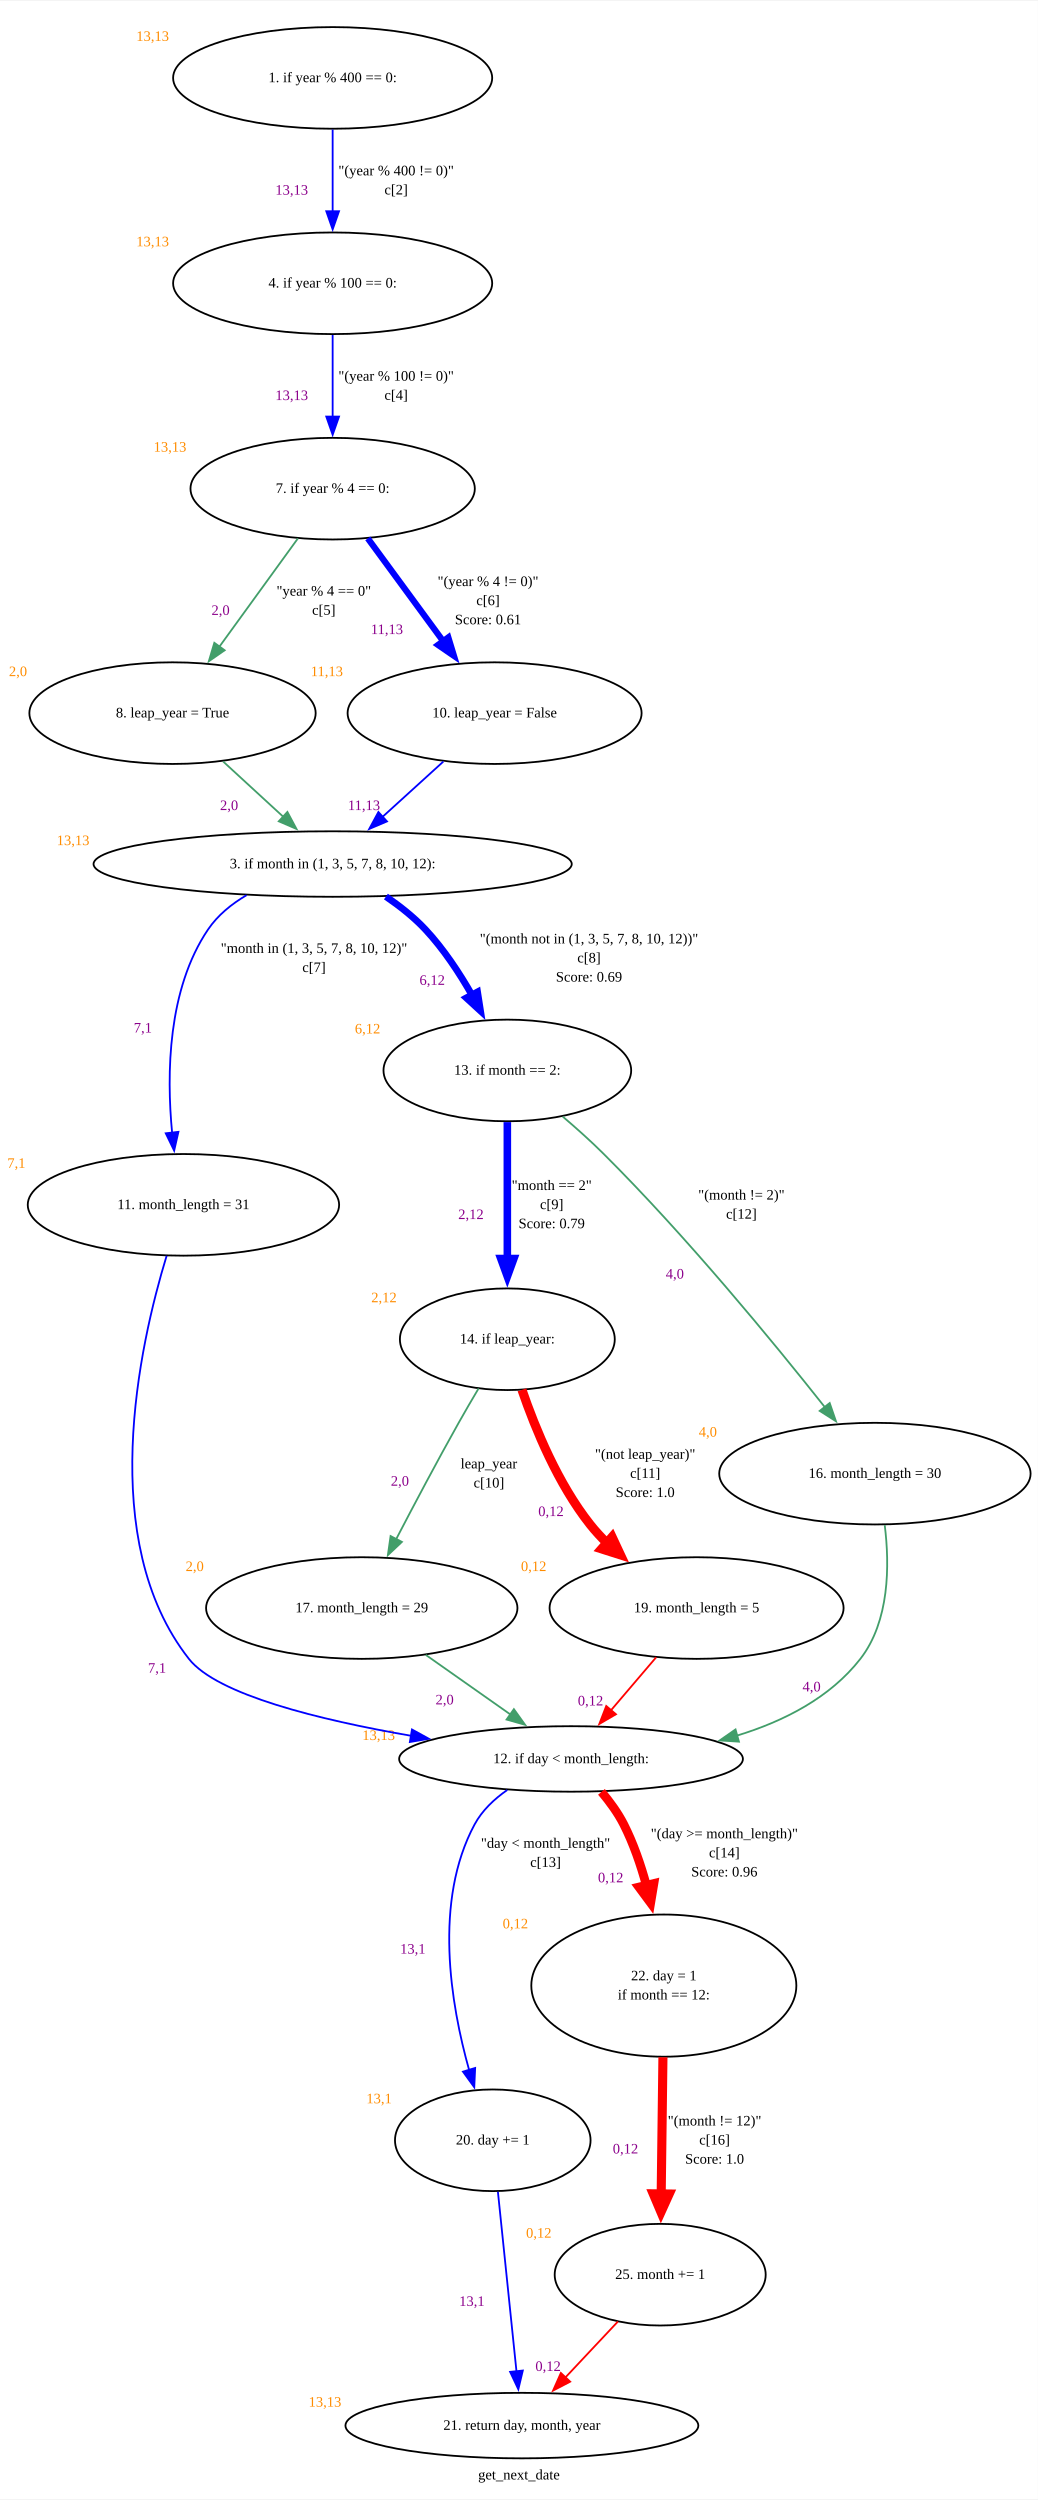
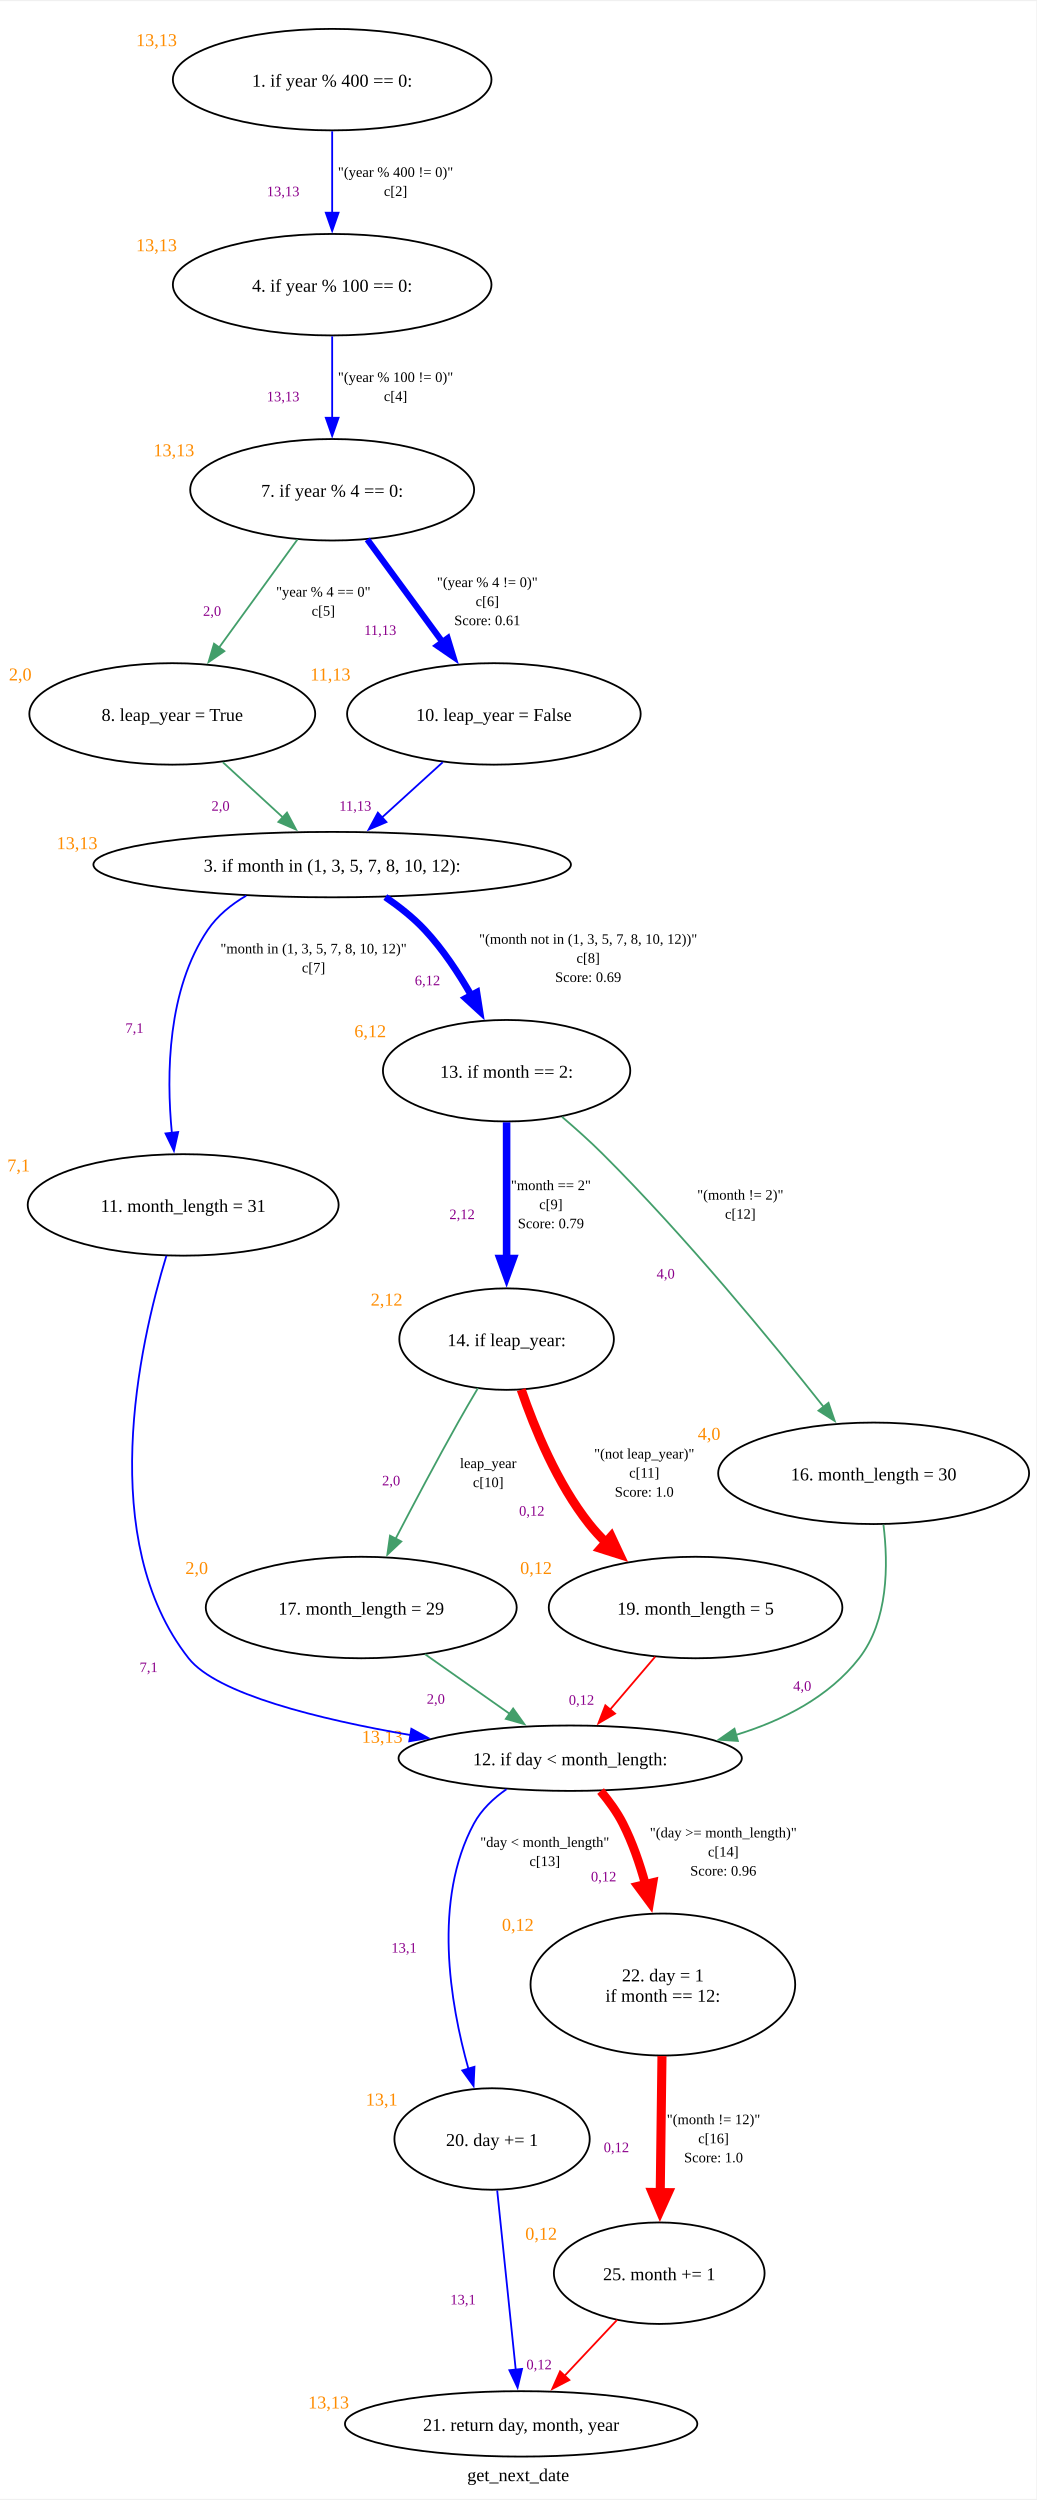
- <svg xmlns="http://www.w3.org/2000/svg" width="570pt" height="1373pt" viewBox="0.00 0.00 570.37 1373.11">
-   <g id="graph0" class="graph" transform="scale(1 1) rotate(0) translate(4 1369.11)">
-     <polygon fill="white" stroke="none" points="-4,4 -4,-1369.11 566.37,-1369.11 566.37,4 -4,4" />
-     <text text-anchor="middle" x="281.19" y="-6.9" font-family="Times New Roman,serif" font-size="8.00">get_next_date</text>
+ <svg xmlns="http://www.w3.org/2000/svg" width="570pt" height="1375pt" viewBox="0.00 0.00 570.37 1374.61">
+   <g id="graph0" class="graph" transform="scale(1 1) rotate(0) translate(4 1370.61)">
+     <polygon fill="white" stroke="none" points="-4,4 -4,-1370.61 566.37,-1370.61 566.37,4 -4,4" />
+     <text text-anchor="middle" x="281.19" y="-5.75" font-family="Times New Roman,serif" font-size="10.00">get_next_date</text>
    <g id="node1" class="node">
-       <ellipse fill="none" stroke="black" cx="178.81" cy="-1326.68" rx="87.68" ry="27.93" />
-       <text text-anchor="middle" x="178.81" y="-1324.33" font-family="Times New Roman,serif" font-size="8.00">1. if year % 400 == 0:</text>
-       <text text-anchor="start" x="70.88" y="-1347.01" font-family="Times New Roman,serif" font-size="8.00" fill="darkorange">13,13</text>
+       <ellipse fill="none" stroke="black" cx="178.81" cy="-1327.43" rx="87.68" ry="27.93" />
+       <text text-anchor="middle" x="178.81" y="-1323.55" font-family="Times New Roman,serif" font-size="10.00">1. if year % 400 == 0:</text>
+       <text text-anchor="start" x="70.88" y="-1345.86" font-family="Times New Roman,serif" font-size="10.00" fill="darkorange">13,13</text>
    </g>
    <g id="node2" class="node">
-       <ellipse fill="none" stroke="black" cx="178.81" cy="-1213.82" rx="87.68" ry="27.93" />
-       <text text-anchor="middle" x="178.81" y="-1211.47" font-family="Times New Roman,serif" font-size="8.00">4. if year % 100 == 0:</text>
-       <text text-anchor="start" x="70.88" y="-1234.15" font-family="Times New Roman,serif" font-size="8.00" fill="darkorange">13,13</text>
+       <ellipse fill="none" stroke="black" cx="178.81" cy="-1214.57" rx="87.68" ry="27.93" />
+       <text text-anchor="middle" x="178.81" y="-1210.69" font-family="Times New Roman,serif" font-size="10.00">4. if year % 100 == 0:</text>
+       <text text-anchor="start" x="70.88" y="-1233" font-family="Times New Roman,serif" font-size="10.00" fill="darkorange">13,13</text>
    </g>
    <g id="edge1" class="edge">
-       <path fill="none" stroke="blue" d="M178.81,-1298.27C178.81,-1284.71 178.81,-1268.12 178.81,-1253.31" />
-       <polygon fill="blue" stroke="blue" points="182.31,-1253.42 178.81,-1243.42 175.31,-1253.42 182.31,-1253.42" />
-       <text text-anchor="middle" x="213.69" y="-1273.15" font-family="Times New Roman,serif" font-size="8.00">"(year % 400 != 0)"</text>
-       <text text-anchor="middle" x="213.69" y="-1262.65" font-family="Times New Roman,serif" font-size="8.00">c[2]</text>
-       <text text-anchor="start" x="147.31" y="-1262.51" font-family="Times New Roman,serif" font-size="8.00" fill="darkmagenta">  13,13   </text>
+       <path fill="none" stroke="blue" d="M178.81,-1299.02C178.81,-1285.46 178.81,-1268.87 178.81,-1254.06" />
+       <polygon fill="blue" stroke="blue" points="182.31,-1254.17 178.81,-1244.17 175.31,-1254.17 182.31,-1254.17" />
+       <text text-anchor="middle" x="213.69" y="-1273.9" font-family="Times New Roman,serif" font-size="8.00">"(year % 400 != 0)"</text>
+       <text text-anchor="middle" x="213.69" y="-1263.4" font-family="Times New Roman,serif" font-size="8.00">c[2]</text>
+       <text text-anchor="start" x="142.81" y="-1263.26" font-family="Times New Roman,serif" font-size="8.00" fill="darkmagenta">     13,13  </text>
    </g>
    <g id="node15" class="node">
-       <ellipse fill="none" stroke="black" cx="178.81" cy="-1100.95" rx="78.13" ry="27.93" />
-       <text text-anchor="middle" x="178.81" y="-1098.6" font-family="Times New Roman,serif" font-size="8.00">7. if year % 4 == 0:</text>
-       <text text-anchor="start" x="80.43" y="-1121.29" font-family="Times New Roman,serif" font-size="8.00" fill="darkorange">13,13</text>
+       <ellipse fill="none" stroke="black" cx="178.81" cy="-1101.7" rx="78.13" ry="27.93" />
+       <text text-anchor="middle" x="178.81" y="-1097.83" font-family="Times New Roman,serif" font-size="10.00">7. if year % 4 == 0:</text>
+       <text text-anchor="start" x="80.43" y="-1120.14" font-family="Times New Roman,serif" font-size="10.00" fill="darkorange">13,13</text>
    </g>
    <g id="edge17" class="edge">
-       <path fill="none" stroke="blue" d="M178.81,-1185.41C178.81,-1171.85 178.81,-1155.26 178.81,-1140.45" />
-       <polygon fill="blue" stroke="blue" points="182.31,-1140.56 178.81,-1130.56 175.31,-1140.56 182.31,-1140.56" />
-       <text text-anchor="middle" x="213.69" y="-1160.29" font-family="Times New Roman,serif" font-size="8.00">"(year % 100 != 0)"</text>
-       <text text-anchor="middle" x="213.69" y="-1149.79" font-family="Times New Roman,serif" font-size="8.00">c[4]</text>
-       <text text-anchor="start" x="147.31" y="-1149.64" font-family="Times New Roman,serif" font-size="8.00" fill="darkmagenta">  13,13   </text>
+       <path fill="none" stroke="blue" d="M178.81,-1186.16C178.81,-1172.6 178.81,-1156.01 178.81,-1141.2" />
+       <polygon fill="blue" stroke="blue" points="182.31,-1141.31 178.81,-1131.31 175.31,-1141.31 182.31,-1141.31" />
+       <text text-anchor="middle" x="213.69" y="-1161.04" font-family="Times New Roman,serif" font-size="8.00">"(year % 100 != 0)"</text>
+       <text text-anchor="middle" x="213.69" y="-1150.54" font-family="Times New Roman,serif" font-size="8.00">c[4]</text>
+       <text text-anchor="start" x="142.81" y="-1150.39" font-family="Times New Roman,serif" font-size="8.00" fill="darkmagenta">     13,13  </text>
    </g>
    <g id="node3" class="node">
-       <ellipse fill="none" stroke="black" cx="178.81" cy="-894.66" rx="131.4" ry="18" />
-       <text text-anchor="middle" x="178.81" y="-892.31" font-family="Times New Roman,serif" font-size="8.00">3. if month in (1, 3, 5, 7, 8, 10, 12):</text>
-       <text text-anchor="start" x="27.16" y="-905.06" font-family="Times New Roman,serif" font-size="8.00" fill="darkorange">13,13</text>
+       <ellipse fill="none" stroke="black" cx="178.81" cy="-895.41" rx="131.4" ry="18" />
+       <text text-anchor="middle" x="178.81" y="-891.54" font-family="Times New Roman,serif" font-size="10.00">3. if month in (1, 3, 5, 7, 8, 10, 12):</text>
+       <text text-anchor="start" x="27.16" y="-903.91" font-family="Times New Roman,serif" font-size="10.00" fill="darkorange">13,13</text>
    </g>
    <g id="node4" class="node">
-       <ellipse fill="none" stroke="black" cx="96.81" cy="-707.37" rx="85.56" ry="27.93" />
-       <text text-anchor="middle" x="96.81" y="-705.02" font-family="Times New Roman,serif" font-size="8.00">11. month_length = 31</text>
-       <text text-anchor="start" x="0" y="-727.7" font-family="Times New Roman,serif" font-size="8.00" fill="darkorange">7,1</text>
+       <ellipse fill="none" stroke="black" cx="96.81" cy="-708.12" rx="85.56" ry="27.93" />
+       <text text-anchor="middle" x="96.81" y="-704.25" font-family="Times New Roman,serif" font-size="10.00">11. month_length = 31</text>
+       <text text-anchor="start" x="0" y="-726.55" font-family="Times New Roman,serif" font-size="10.00" fill="darkorange">7,1</text>
    </g>
    <g id="edge2" class="edge">
-       <path fill="none" stroke="blue" d="M131.51,-877.56C123.25,-872.71 115.62,-866.52 110.31,-858.66 88.18,-825.89 87.45,-779.51 90.59,-746.96" />
-       <polygon fill="blue" stroke="blue" points="94.05,-747.49 91.71,-737.15 87.09,-746.69 94.05,-747.49" />
-       <text text-anchor="middle" x="168.56" y="-845.81" font-family="Times New Roman,serif" font-size="8.00">"month in (1, 3, 5, 7, 8, 10, 12)"</text>
-       <text text-anchor="middle" x="168.56" y="-835.31" font-family="Times New Roman,serif" font-size="8.00">c[7]</text>
-       <text text-anchor="start" x="69.51" y="-802.07" font-family="Times New Roman,serif" font-size="8.00" fill="darkmagenta">  7,1   </text>
+       <path fill="none" stroke="blue" d="M131.51,-878.31C123.25,-873.46 115.62,-867.27 110.31,-859.41 88.18,-826.64 87.45,-780.26 90.59,-747.71" />
+       <polygon fill="blue" stroke="blue" points="94.05,-748.24 91.71,-737.9 87.09,-747.44 94.05,-748.24" />
+       <text text-anchor="middle" x="168.56" y="-846.56" font-family="Times New Roman,serif" font-size="8.00">"month in (1, 3, 5, 7, 8, 10, 12)"</text>
+       <text text-anchor="middle" x="168.56" y="-836.06" font-family="Times New Roman,serif" font-size="8.00">c[7]</text>
+       <text text-anchor="start" x="65.01" y="-802.82" font-family="Times New Roman,serif" font-size="8.00" fill="darkmagenta">     7,1  </text>
    </g>
    <g id="node5" class="node">
-       <ellipse fill="none" stroke="black" cx="274.81" cy="-781.23" rx="68.06" ry="27.93" />
-       <text text-anchor="middle" x="274.81" y="-778.88" font-family="Times New Roman,serif" font-size="8.00">13. if month == 2:</text>
-       <text text-anchor="start" x="191" y="-801.56" font-family="Times New Roman,serif" font-size="8.00" fill="darkorange">6,12</text>
+       <ellipse fill="none" stroke="black" cx="274.81" cy="-781.98" rx="68.06" ry="27.93" />
+       <text text-anchor="middle" x="274.81" y="-778.11" font-family="Times New Roman,serif" font-size="10.00">13. if month == 2:</text>
+       <text text-anchor="start" x="191" y="-800.41" font-family="Times New Roman,serif" font-size="10.00" fill="darkorange">6,12</text>
    </g>
    <g id="edge3" class="edge">
-       <path fill="none" stroke="blue" stroke-width="3.76" d="M208.08,-876.79C215.69,-871.58 223.51,-865.42 229.81,-858.66 239.73,-848.03 248.46,-834.84 255.52,-822.42" />
-       <polygon fill="blue" stroke="blue" stroke-width="3.76" points="258.43,-824.4 260.07,-813.93 252.26,-821.09 258.43,-824.4" />
-       <text text-anchor="middle" x="319.69" y="-851.06" font-family="Times New Roman,serif" font-size="8.00">"(month not in (1, 3, 5, 7, 8, 10, 12))"</text>
-       <text text-anchor="middle" x="319.69" y="-840.56" font-family="Times New Roman,serif" font-size="8.00">c[8]</text>
-       <text text-anchor="middle" x="319.69" y="-830.06" font-family="Times New Roman,serif" font-size="8.00">Score: 0.69</text>
-       <text text-anchor="start" x="226.52" y="-828.26" font-family="Times New Roman,serif" font-size="8.00" fill="darkmagenta">  6,12   </text>
+       <path fill="none" stroke="blue" stroke-width="3.76" d="M208.08,-877.54C215.69,-872.33 223.51,-866.17 229.81,-859.41 239.73,-848.78 248.46,-835.59 255.52,-823.17" />
+       <polygon fill="blue" stroke="blue" stroke-width="3.76" points="258.43,-825.15 260.07,-814.68 252.26,-821.84 258.43,-825.15" />
+       <text text-anchor="middle" x="319.69" y="-851.81" font-family="Times New Roman,serif" font-size="8.00">"(month not in (1, 3, 5, 7, 8, 10, 12))"</text>
+       <text text-anchor="middle" x="319.69" y="-841.31" font-family="Times New Roman,serif" font-size="8.00">c[8]</text>
+       <text text-anchor="middle" x="319.69" y="-830.81" font-family="Times New Roman,serif" font-size="8.00">  Score: 0.69</text>
+       <text text-anchor="start" x="224.27" y="-829.01" font-family="Times New Roman,serif" font-size="8.00" fill="darkmagenta">     6,12  </text>
    </g>
    <g id="node6" class="node">
-       <ellipse fill="none" stroke="black" cx="309.81" cy="-402.86" rx="94.47" ry="18" />
-       <text text-anchor="middle" x="309.81" y="-400.51" font-family="Times New Roman,serif" font-size="8.00">12. if day &lt; month_length:</text>
-       <text text-anchor="start" x="195.09" y="-413.26" font-family="Times New Roman,serif" font-size="8.00" fill="darkorange">13,13</text>
+       <ellipse fill="none" stroke="black" cx="309.81" cy="-403.61" rx="94.47" ry="18" />
+       <text text-anchor="middle" x="309.81" y="-399.73" font-family="Times New Roman,serif" font-size="10.00">12. if day &lt; month_length:</text>
+       <text text-anchor="start" x="195.09" y="-412.11" font-family="Times New Roman,serif" font-size="10.00" fill="darkorange">13,13</text>
    </g>
    <g id="edge4" class="edge">
-       <path fill="none" stroke="blue" d="M87.57,-679.37C72.42,-629.67 48.79,-522.85 99.81,-457.86 115.29,-438.14 171.5,-424.32 221.87,-415.6" />
-       <polygon fill="blue" stroke="blue" points="222.4,-419.06 231.68,-413.96 221.24,-412.16 222.4,-419.06" />
-       <text text-anchor="start" x="77.31" y="-450.25" font-family="Times New Roman,serif" font-size="8.00" fill="darkmagenta">  7,1   </text>
+       <path fill="none" stroke="blue" d="M87.57,-680.12C72.42,-630.42 48.79,-523.6 99.81,-458.61 115.29,-438.89 171.5,-425.07 221.87,-416.35" />
+       <polygon fill="blue" stroke="blue" points="222.4,-419.81 231.68,-414.71 221.24,-412.91 222.4,-419.81" />
+       <text text-anchor="start" x="72.81" y="-451" font-family="Times New Roman,serif" font-size="8.00" fill="darkmagenta">     7,1  </text>
    </g>
    <g id="node11" class="node">
-       <ellipse fill="none" stroke="black" cx="274.81" cy="-633.51" rx="59.04" ry="27.93" />
-       <text text-anchor="middle" x="274.81" y="-631.16" font-family="Times New Roman,serif" font-size="8.00">14. if leap_year:</text>
-       <text text-anchor="start" x="200.02" y="-653.84" font-family="Times New Roman,serif" font-size="8.00" fill="darkorange">2,12</text>
+       <ellipse fill="none" stroke="black" cx="274.81" cy="-634.26" rx="59.04" ry="27.93" />
+       <text text-anchor="middle" x="274.81" y="-630.38" font-family="Times New Roman,serif" font-size="10.00">14. if leap_year:</text>
+       <text text-anchor="start" x="200.02" y="-652.69" font-family="Times New Roman,serif" font-size="10.00" fill="darkorange">2,12</text>
    </g>
    <g id="edge10" class="edge">
-       <path fill="none" stroke="blue" stroke-width="4.16" d="M274.81,-752.82C274.81,-731.65 274.81,-701.97 274.81,-677.62" />
-       <polygon fill="blue" stroke="blue" stroke-width="4.16" points="278.45,-677.88 274.81,-667.88 271.17,-677.88 278.45,-677.88" />
-       <text text-anchor="middle" x="299.19" y="-715.52" font-family="Times New Roman,serif" font-size="8.00">"month == 2"</text>
-       <text text-anchor="middle" x="299.19" y="-705.02" font-family="Times New Roman,serif" font-size="8.00">c[9]</text>
-       <text text-anchor="middle" x="299.19" y="-694.52" font-family="Times New Roman,serif" font-size="8.00">Score: 0.79</text>
-       <text text-anchor="start" x="247.81" y="-699.55" font-family="Times New Roman,serif" font-size="8.00" fill="darkmagenta">  2,12   </text>
+       <path fill="none" stroke="blue" stroke-width="4.16" d="M274.81,-753.57C274.81,-732.4 274.81,-702.72 274.81,-678.37" />
+       <polygon fill="blue" stroke="blue" stroke-width="4.16" points="278.45,-678.63 274.81,-668.63 271.17,-678.63 278.45,-678.63" />
+       <text text-anchor="middle" x="299.19" y="-716.27" font-family="Times New Roman,serif" font-size="8.00">"month == 2"</text>
+       <text text-anchor="middle" x="299.19" y="-705.77" font-family="Times New Roman,serif" font-size="8.00">c[9]</text>
+       <text text-anchor="middle" x="299.19" y="-695.27" font-family="Times New Roman,serif" font-size="8.00">  Score: 0.79</text>
+       <text text-anchor="start" x="243.31" y="-700.3" font-family="Times New Roman,serif" font-size="8.00" fill="darkmagenta">     2,12  </text>
    </g>
    <g id="node12" class="node">
-       <ellipse fill="none" stroke="black" cx="476.81" cy="-559.65" rx="85.56" ry="27.93" />
-       <text text-anchor="middle" x="476.81" y="-557.3" font-family="Times New Roman,serif" font-size="8.00">16. month_length = 30</text>
-       <text text-anchor="start" x="380" y="-579.98" font-family="Times New Roman,serif" font-size="8.00" fill="darkorange">4,0</text>
+       <ellipse fill="none" stroke="black" cx="476.81" cy="-560.4" rx="85.56" ry="27.93" />
+       <text text-anchor="middle" x="476.81" y="-556.52" font-family="Times New Roman,serif" font-size="10.00">16. month_length = 30</text>
+       <text text-anchor="start" x="380" y="-578.83" font-family="Times New Roman,serif" font-size="10.00" fill="darkorange">4,0</text>
    </g>
    <g id="edge11" class="edge">
-       <path fill="none" stroke="#429e6a" d="M305.27,-755.86C312.85,-749.4 320.81,-742.29 327.81,-735.3 373.35,-689.91 420.67,-632.36 449.43,-596.01" />
-       <polygon fill="#429e6a" stroke="#429e6a" points="451.96,-598.46 455.4,-588.44 446.46,-594.13 451.96,-598.46" />
-       <text text-anchor="middle" x="403.44" y="-710.27" font-family="Times New Roman,serif" font-size="8.00">"(month != 2)"</text>
-       <text text-anchor="middle" x="403.44" y="-699.77" font-family="Times New Roman,serif" font-size="8.00">c[12]</text>
-       <text text-anchor="start" x="361.86" y="-666.85" font-family="Times New Roman,serif" font-size="8.00" fill="darkmagenta">  4,0   </text>
+       <path fill="none" stroke="#429e6a" d="M305.27,-756.61C312.85,-750.15 320.81,-743.04 327.81,-736.05 373.35,-690.66 420.67,-633.11 449.43,-596.76" />
+       <polygon fill="#429e6a" stroke="#429e6a" points="451.96,-599.21 455.4,-589.19 446.46,-594.88 451.96,-599.21" />
+       <text text-anchor="middle" x="403.44" y="-711.02" font-family="Times New Roman,serif" font-size="8.00">"(month != 2)"</text>
+       <text text-anchor="middle" x="403.44" y="-700.52" font-family="Times New Roman,serif" font-size="8.00">c[12]</text>
+       <text text-anchor="start" x="357.36" y="-667.6" font-family="Times New Roman,serif" font-size="8.00" fill="darkmagenta">     4,0  </text>
    </g>
    <g id="node7" class="node">
-       <ellipse fill="none" stroke="black" cx="266.81" cy="-193.29" rx="53.74" ry="27.93" />
-       <text text-anchor="middle" x="266.81" y="-190.94" font-family="Times New Roman,serif" font-size="8.00">20. day += 1</text>
-       <text text-anchor="start" x="197.32" y="-213.62" font-family="Times New Roman,serif" font-size="8.00" fill="darkorange">13,1</text>
+       <ellipse fill="none" stroke="black" cx="266.81" cy="-194.04" rx="53.74" ry="27.93" />
+       <text text-anchor="middle" x="266.81" y="-190.17" font-family="Times New Roman,serif" font-size="10.00">20. day += 1</text>
+       <text text-anchor="start" x="197.32" y="-212.47" font-family="Times New Roman,serif" font-size="10.00" fill="darkorange">13,1</text>
    </g>
    <g id="edge5" class="edge">
-       <path fill="none" stroke="blue" d="M274.76,-385.8C267.57,-380.8 260.94,-374.53 256.81,-366.86 234.2,-324.82 243.54,-268.41 253.86,-231.71" />
-       <polygon fill="blue" stroke="blue" points="257.12,-233.03 256.63,-222.44 250.42,-231.02 257.12,-233.03" />
-       <text text-anchor="middle" x="295.81" y="-354.01" font-family="Times New Roman,serif" font-size="8.00">"day &lt; month_length"</text>
-       <text text-anchor="middle" x="295.81" y="-343.51" font-family="Times New Roman,serif" font-size="8.00">c[13]</text>
-       <text text-anchor="start" x="215.87" y="-295.87" font-family="Times New Roman,serif" font-size="8.00" fill="darkmagenta">  13,1   </text>
+       <path fill="none" stroke="blue" d="M274.76,-386.55C267.57,-381.55 260.94,-375.28 256.81,-367.61 234.2,-325.57 243.54,-269.16 253.86,-232.46" />
+       <polygon fill="blue" stroke="blue" points="257.12,-233.78 256.63,-223.19 250.42,-231.77 257.12,-233.78" />
+       <text text-anchor="middle" x="295.81" y="-354.76" font-family="Times New Roman,serif" font-size="8.00">"day &lt; month_length"</text>
+       <text text-anchor="middle" x="295.81" y="-344.26" font-family="Times New Roman,serif" font-size="8.00">c[13]</text>
+       <text text-anchor="start" x="211.37" y="-296.62" font-family="Times New Roman,serif" font-size="8.00" fill="darkmagenta">     13,1  </text>
    </g>
    <g id="node8" class="node">
-       <ellipse fill="none" stroke="black" cx="360.81" cy="-278.29" rx="72.83" ry="39.07" />
-       <text text-anchor="middle" x="360.81" y="-281.19" font-family="Times New Roman,serif" font-size="8.00">22. day = 1</text>
-       <text text-anchor="middle" x="360.81" y="-270.69" font-family="Times New Roman,serif" font-size="8.00">if month == 12:</text>
-       <text text-anchor="start" x="272.23" y="-309.76" font-family="Times New Roman,serif" font-size="8.00" fill="darkorange">0,12</text>
+       <ellipse fill="none" stroke="black" cx="360.81" cy="-279.04" rx="72.83" ry="39.07" />
+       <text text-anchor="middle" x="360.81" y="-280.79" font-family="Times New Roman,serif" font-size="10.00">22. day = 1</text>
+       <text text-anchor="middle" x="360.81" y="-269.54" font-family="Times New Roman,serif" font-size="10.00">if month == 12:</text>
+       <text text-anchor="start" x="272.23" y="-308.61" font-family="Times New Roman,serif" font-size="10.00" fill="darkorange">0,12</text>
    </g>
    <g id="edge6" class="edge">
-       <path fill="none" stroke="red" stroke-width="4.84" d="M326.53,-384.78C331.06,-379.4 335.6,-373.19 338.81,-366.86 344.06,-356.5 348.11,-344.8 351.22,-333.41" />
-       <polygon fill="red" stroke="red" stroke-width="4.84" points="355.34,-334.42 353.56,-323.71 347.1,-332.44 355.34,-334.42" />
-       <text text-anchor="middle" x="394.06" y="-359.26" font-family="Times New Roman,serif" font-size="8.00">"(day &gt;= month_length)"</text>
-       <text text-anchor="middle" x="394.06" y="-348.76" font-family="Times New Roman,serif" font-size="8.00">c[14]</text>
-       <text text-anchor="middle" x="394.06" y="-338.26" font-family="Times New Roman,serif" font-size="8.00">Score: 0.96</text>
-       <text text-anchor="start" x="324.59" y="-335.06" font-family="Times New Roman,serif" font-size="8.00" fill="darkmagenta">  0,12   </text>
+       <path fill="none" stroke="red" stroke-width="4.84" d="M326.53,-385.53C331.06,-380.15 335.6,-373.94 338.81,-367.61 344.06,-357.25 348.11,-345.55 351.22,-334.16" />
+       <polygon fill="red" stroke="red" stroke-width="4.84" points="355.34,-335.17 353.56,-324.46 347.1,-333.19 355.34,-335.17" />
+       <text text-anchor="middle" x="394.06" y="-360.01" font-family="Times New Roman,serif" font-size="8.00">"(day &gt;= month_length)"</text>
+       <text text-anchor="middle" x="394.06" y="-349.51" font-family="Times New Roman,serif" font-size="8.00">c[14]</text>
+       <text text-anchor="middle" x="394.06" y="-339.01" font-family="Times New Roman,serif" font-size="8.00">  Score: 0.96</text>
+       <text text-anchor="start" x="321.21" y="-335.81" font-family="Times New Roman,serif" font-size="8.00" fill="darkmagenta">     0,12  </text>
    </g>
    <g id="node9" class="node">
-       <ellipse fill="none" stroke="black" cx="282.81" cy="-36.5" rx="96.97" ry="18" />
-       <text text-anchor="middle" x="282.81" y="-34.15" font-family="Times New Roman,serif" font-size="8.00">21. return day, month, year</text>
-       <text text-anchor="start" x="165.59" y="-46.9" font-family="Times New Roman,serif" font-size="8.00" fill="darkorange">13,13</text>
+       <ellipse fill="none" stroke="black" cx="282.81" cy="-37.25" rx="96.97" ry="18" />
+       <text text-anchor="middle" x="282.81" y="-33.38" font-family="Times New Roman,serif" font-size="10.00">21. return day, month, year</text>
+       <text text-anchor="start" x="165.59" y="-45.75" font-family="Times New Roman,serif" font-size="10.00" fill="darkorange">13,13</text>
    </g>
    <g id="edge7" class="edge">
-       <path fill="none" stroke="blue" d="M269.63,-164.97C272.51,-137.18 276.94,-94.28 279.86,-66.05" />
-       <polygon fill="blue" stroke="blue" points="283.31,-66.75 280.85,-56.44 276.34,-66.03 283.31,-66.75" />
-       <text text-anchor="start" x="248.33" y="-102.26" font-family="Times New Roman,serif" font-size="8.00" fill="darkmagenta">  13,1   </text>
+       <path fill="none" stroke="blue" d="M269.63,-165.72C272.51,-137.93 276.94,-95.03 279.86,-66.8" />
+       <polygon fill="blue" stroke="blue" points="283.31,-67.5 280.85,-57.19 276.34,-66.78 283.31,-67.5" />
+       <text text-anchor="start" x="243.83" y="-103.01" font-family="Times New Roman,serif" font-size="8.00" fill="darkmagenta">     13,1  </text>
    </g>
    <g id="node10" class="node">
-       <ellipse fill="none" stroke="black" cx="358.81" cy="-119.43" rx="57.98" ry="27.93" />
-       <text text-anchor="middle" x="358.81" y="-117.08" font-family="Times New Roman,serif" font-size="8.00">25. month += 1</text>
-       <text text-anchor="start" x="285.08" y="-139.76" font-family="Times New Roman,serif" font-size="8.00" fill="darkorange">0,12</text>
+       <ellipse fill="none" stroke="black" cx="358.81" cy="-120.18" rx="57.98" ry="27.93" />
+       <text text-anchor="middle" x="358.81" y="-116.31" font-family="Times New Roman,serif" font-size="10.00">25. month += 1</text>
+       <text text-anchor="start" x="285.08" y="-138.61" font-family="Times New Roman,serif" font-size="10.00" fill="darkorange">0,12</text>
    </g>
    <g id="edge8" class="edge">
-       <path fill="none" stroke="red" stroke-width="5" d="M360.32,-238.92C360.03,-216.15 359.66,-187.22 359.36,-163.64" />
-       <polygon fill="red" stroke="red" stroke-width="5" points="363.74,-163.77 359.24,-153.83 354.99,-163.88 363.74,-163.77" />
-       <text text-anchor="middle" x="388.69" y="-201.44" font-family="Times New Roman,serif" font-size="8.00">"(month != 12)"</text>
-       <text text-anchor="middle" x="388.69" y="-190.94" font-family="Times New Roman,serif" font-size="8.00">c[16]</text>
-       <text text-anchor="middle" x="388.69" y="-180.44" font-family="Times New Roman,serif" font-size="8.00">Score: 1.0</text>
-       <text text-anchor="start" x="332.74" y="-186.04" font-family="Times New Roman,serif" font-size="8.00" fill="darkmagenta">  0,12   </text>
+       <path fill="none" stroke="red" stroke-width="5" d="M360.32,-239.67C360.03,-216.9 359.66,-187.97 359.36,-164.39" />
+       <polygon fill="red" stroke="red" stroke-width="5" points="363.74,-164.52 359.24,-154.58 354.99,-164.63 363.74,-164.52" />
+       <text text-anchor="middle" x="388.69" y="-202.19" font-family="Times New Roman,serif" font-size="8.00">"(month != 12)"</text>
+       <text text-anchor="middle" x="388.69" y="-191.69" font-family="Times New Roman,serif" font-size="8.00">c[16]</text>
+       <text text-anchor="middle" x="388.69" y="-181.19" font-family="Times New Roman,serif" font-size="8.00">  Score: 1.0</text>
+       <text text-anchor="start" x="328.24" y="-186.79" font-family="Times New Roman,serif" font-size="8.00" fill="darkmagenta">     0,12  </text>
    </g>
    <g id="edge9" class="edge">
-       <path fill="none" stroke="red" d="M335.6,-93.71C326.41,-83.93 315.86,-72.7 306.62,-62.86" />
-       <polygon fill="red" stroke="red" points="309.34,-60.64 299.94,-55.74 304.24,-65.43 309.34,-60.64" />
-       <text text-anchor="start" x="290.2" y="-66.52" font-family="Times New Roman,serif" font-size="8.00" fill="darkmagenta">  0,12   </text>
+       <path fill="none" stroke="red" d="M335.6,-94.46C326.41,-84.68 315.86,-73.45 306.62,-63.61" />
+       <polygon fill="red" stroke="red" points="309.34,-61.39 299.94,-56.49 304.24,-66.18 309.34,-61.39" />
+       <text text-anchor="start" x="285.7" y="-67.27" font-family="Times New Roman,serif" font-size="8.00" fill="darkmagenta">     0,12  </text>
    </g>
    <g id="node13" class="node">
-       <ellipse fill="none" stroke="black" cx="194.81" cy="-485.79" rx="85.56" ry="27.93" />
-       <text text-anchor="middle" x="194.81" y="-483.44" font-family="Times New Roman,serif" font-size="8.00">17. month_length = 29</text>
-       <text text-anchor="start" x="98" y="-506.12" font-family="Times New Roman,serif" font-size="8.00" fill="darkorange">2,0</text>
+       <ellipse fill="none" stroke="black" cx="194.81" cy="-486.54" rx="85.56" ry="27.93" />
+       <text text-anchor="middle" x="194.81" y="-482.66" font-family="Times New Roman,serif" font-size="10.00">17. month_length = 29</text>
+       <text text-anchor="start" x="98" y="-504.97" font-family="Times New Roman,serif" font-size="10.00" fill="darkorange">2,0</text>
    </g>
    <g id="edge12" class="edge">
-       <path fill="none" stroke="#429e6a" d="M259.03,-606.51C255.36,-600.34 251.53,-593.75 248.06,-587.58 236.29,-566.61 223.7,-542.84 213.72,-523.66" />
-       <polygon fill="#429e6a" stroke="#429e6a" points="216.86,-522.13 209.16,-514.86 210.65,-525.35 216.86,-522.13" />
-       <text text-anchor="middle" x="264.69" y="-562.55" font-family="Times New Roman,serif" font-size="8.00">leap_year</text>
-       <text text-anchor="middle" x="264.69" y="-552.05" font-family="Times New Roman,serif" font-size="8.00">c[10]</text>
-       <text text-anchor="start" x="210.76" y="-553.02" font-family="Times New Roman,serif" font-size="8.00" fill="darkmagenta">  2,0   </text>
+       <path fill="none" stroke="#429e6a" d="M259.03,-607.26C255.36,-601.09 251.53,-594.5 248.06,-588.33 236.29,-567.36 223.7,-543.59 213.72,-524.41" />
+       <polygon fill="#429e6a" stroke="#429e6a" points="216.86,-522.88 209.16,-515.61 210.65,-526.1 216.86,-522.88" />
+       <text text-anchor="middle" x="264.69" y="-563.3" font-family="Times New Roman,serif" font-size="8.00">leap_year</text>
+       <text text-anchor="middle" x="264.69" y="-552.8" font-family="Times New Roman,serif" font-size="8.00">c[10]</text>
+       <text text-anchor="start" x="206.26" y="-553.77" font-family="Times New Roman,serif" font-size="8.00" fill="darkmagenta">     2,0  </text>
    </g>
    <g id="node14" class="node">
-       <ellipse fill="none" stroke="black" cx="378.81" cy="-485.79" rx="80.79" ry="27.93" />
-       <text text-anchor="middle" x="378.81" y="-483.44" font-family="Times New Roman,serif" font-size="8.00">19. month_length = 5</text>
-       <text text-anchor="start" x="282.27" y="-506.12" font-family="Times New Roman,serif" font-size="8.00" fill="darkorange">0,12</text>
+       <ellipse fill="none" stroke="black" cx="378.81" cy="-486.54" rx="80.79" ry="27.93" />
+       <text text-anchor="middle" x="378.81" y="-482.66" font-family="Times New Roman,serif" font-size="10.00">19. month_length = 5</text>
+       <text text-anchor="start" x="282.27" y="-504.97" font-family="Times New Roman,serif" font-size="10.00" fill="darkorange">0,12</text>
    </g>
    <g id="edge13" class="edge">
-       <path fill="none" stroke="red" stroke-width="5" d="M282.85,-605.72C290.22,-584.2 302.67,-553.99 320.31,-531.72 323.14,-528.14 326.32,-524.69 329.69,-521.4" />
-       <polygon fill="red" stroke="red" stroke-width="5" points="332.37,-524.87 336.99,-514.99 326.59,-518.3 332.37,-524.87" />
-       <text text-anchor="middle" x="350.56" y="-567.8" font-family="Times New Roman,serif" font-size="8.00">"(not leap_year)"</text>
-       <text text-anchor="middle" x="350.56" y="-557.3" font-family="Times New Roman,serif" font-size="8.00">c[11]</text>
-       <text text-anchor="middle" x="350.56" y="-546.8" font-family="Times New Roman,serif" font-size="8.00">Score: 1.0</text>
-       <text text-anchor="start" x="291.79" y="-536.32" font-family="Times New Roman,serif" font-size="8.00" fill="darkmagenta">  0,12   </text>
+       <path fill="none" stroke="red" stroke-width="5" d="M282.85,-606.47C290.22,-584.95 302.67,-554.74 320.31,-532.47 323.14,-528.89 326.32,-525.44 329.69,-522.15" />
+       <polygon fill="red" stroke="red" stroke-width="5" points="332.37,-525.62 336.99,-515.74 326.59,-519.05 332.37,-525.62" />
+       <text text-anchor="middle" x="350.56" y="-568.55" font-family="Times New Roman,serif" font-size="8.00">"(not leap_year)"</text>
+       <text text-anchor="middle" x="350.56" y="-558.05" font-family="Times New Roman,serif" font-size="8.00">c[11]</text>
+       <text text-anchor="middle" x="350.56" y="-547.55" font-family="Times New Roman,serif" font-size="8.00">  Score: 1.0</text>
+       <text text-anchor="start" x="281.66" y="-537.07" font-family="Times New Roman,serif" font-size="8.00" fill="darkmagenta">     0,12  </text>
    </g>
    <g id="edge16" class="edge">
-       <path fill="none" stroke="#429e6a" d="M482.21,-531.36C484.95,-509.26 484.87,-478.5 468.81,-457.86 452.21,-436.52 426.76,-423.55 401.06,-415.7" />
-       <polygon fill="#429e6a" stroke="#429e6a" points="402.09,-412.35 391.52,-413.04 400.21,-419.09 402.09,-412.35" />
-       <text text-anchor="start" x="437.01" y="-439.98" font-family="Times New Roman,serif" font-size="8.00" fill="darkmagenta">  4,0   </text>
+       <path fill="none" stroke="#429e6a" d="M482.21,-532.11C484.95,-510.01 484.87,-479.25 468.81,-458.61 452.21,-437.27 426.76,-424.3 401.06,-416.45" />
+       <polygon fill="#429e6a" stroke="#429e6a" points="402.09,-413.1 391.52,-413.79 400.21,-419.84 402.09,-413.1" />
+       <text text-anchor="start" x="432.51" y="-440.73" font-family="Times New Roman,serif" font-size="8.00" fill="darkmagenta">     4,0  </text>
    </g>
    <g id="edge14" class="edge">
-       <path fill="none" stroke="#429e6a" d="M229.94,-460.07C244.79,-449.62 261.99,-437.51 276.62,-427.21" />
-       <polygon fill="#429e6a" stroke="#429e6a" points="278.41,-430.23 284.58,-421.62 274.38,-424.51 278.41,-430.23" />
-       <text text-anchor="start" x="235.35" y="-432.83" font-family="Times New Roman,serif" font-size="8.00" fill="darkmagenta">  2,0   </text>
+       <path fill="none" stroke="#429e6a" d="M229.94,-460.82C244.79,-450.37 261.99,-438.26 276.62,-427.96" />
+       <polygon fill="#429e6a" stroke="#429e6a" points="278.41,-430.98 284.58,-422.37 274.38,-425.26 278.41,-430.98" />
+       <text text-anchor="start" x="230.85" y="-433.58" font-family="Times New Roman,serif" font-size="8.00" fill="darkmagenta">     2,0  </text>
    </g>
    <g id="edge15" class="edge">
-       <path fill="none" stroke="red" d="M356.6,-458.73C348.6,-449.35 339.58,-438.78 331.62,-429.43" />
-       <polygon fill="red" stroke="red" points="334.5,-427.42 325.35,-422.08 329.17,-431.96 334.5,-427.42" />
-       <text text-anchor="start" x="313.52" y="-432.27" font-family="Times New Roman,serif" font-size="8.00" fill="darkmagenta">  0,12   </text>
+       <path fill="none" stroke="red" d="M356.6,-459.48C348.6,-450.1 339.58,-439.53 331.62,-430.18" />
+       <polygon fill="red" stroke="red" points="334.5,-428.17 325.35,-422.83 329.17,-432.71 334.5,-428.17" />
+       <text text-anchor="start" x="309.02" y="-433.02" font-family="Times New Roman,serif" font-size="8.00" fill="darkmagenta">     0,12  </text>
    </g>
    <g id="node16" class="node">
-       <ellipse fill="none" stroke="black" cx="90.81" cy="-977.59" rx="78.67" ry="27.93" />
-       <text text-anchor="middle" x="90.81" y="-975.24" font-family="Times New Roman,serif" font-size="8.00">8. leap_year = True</text>
-       <text text-anchor="start" x="0.89" y="-997.92" font-family="Times New Roman,serif" font-size="8.00" fill="darkorange">2,0</text>
+       <ellipse fill="none" stroke="black" cx="90.81" cy="-978.34" rx="78.67" ry="27.93" />
+       <text text-anchor="middle" x="90.81" y="-974.47" font-family="Times New Roman,serif" font-size="10.00">8. leap_year = True</text>
+       <text text-anchor="start" x="0.89" y="-996.77" font-family="Times New Roman,serif" font-size="10.00" fill="darkorange">2,0</text>
    </g>
    <g id="edge18" class="edge">
-       <path fill="none" stroke="#429e6a" d="M159.72,-1073.62C147.09,-1056.21 130.38,-1033.17 116.58,-1014.13" />
-       <polygon fill="#429e6a" stroke="#429e6a" points="119.46,-1012.14 110.76,-1006.1 113.79,-1016.25 119.46,-1012.14" />
-       <text text-anchor="middle" x="173.94" y="-1042.17" font-family="Times New Roman,serif" font-size="8.00">"year % 4 == 0"</text>
-       <text text-anchor="middle" x="173.94" y="-1031.67" font-family="Times New Roman,serif" font-size="8.00">c[5]</text>
-       <text text-anchor="start" x="112.22" y="-1031.55" font-family="Times New Roman,serif" font-size="8.00" fill="darkmagenta">  2,0   </text>
+       <path fill="none" stroke="#429e6a" d="M159.72,-1074.37C147.09,-1056.96 130.38,-1033.92 116.58,-1014.88" />
+       <polygon fill="#429e6a" stroke="#429e6a" points="119.46,-1012.89 110.76,-1006.85 113.79,-1017 119.46,-1012.89" />
+       <text text-anchor="middle" x="173.94" y="-1042.92" font-family="Times New Roman,serif" font-size="8.00">"year % 4 == 0"</text>
+       <text text-anchor="middle" x="173.94" y="-1032.42" font-family="Times New Roman,serif" font-size="8.00">c[5]</text>
+       <text text-anchor="start" x="107.72" y="-1032.3" font-family="Times New Roman,serif" font-size="8.00" fill="darkmagenta">     2,0  </text>
    </g>
    <g id="node17" class="node">
-       <ellipse fill="none" stroke="black" cx="267.81" cy="-977.59" rx="80.79" ry="27.93" />
-       <text text-anchor="middle" x="267.81" y="-975.24" font-family="Times New Roman,serif" font-size="8.00">10. leap_year = False</text>
-       <text text-anchor="start" x="166.77" y="-997.92" font-family="Times New Roman,serif" font-size="8.00" fill="darkorange">11,13</text>
+       <ellipse fill="none" stroke="black" cx="267.81" cy="-978.34" rx="80.79" ry="27.93" />
+       <text text-anchor="middle" x="267.81" y="-974.47" font-family="Times New Roman,serif" font-size="10.00">10. leap_year = False</text>
+       <text text-anchor="start" x="166.77" y="-996.77" font-family="Times New Roman,serif" font-size="10.00" fill="darkorange">11,13</text>
    </g>
    <g id="edge19" class="edge">
-       <path fill="none" stroke="blue" stroke-width="3.44" d="M198.12,-1073.62C210.25,-1057.08 226.1,-1035.47 239.62,-1017.03" />
-       <polygon fill="blue" stroke="blue" stroke-width="3.44" points="242.37,-1019.21 245.46,-1009.07 236.72,-1015.07 242.37,-1019.21" />
-       <text text-anchor="middle" x="264.19" y="-1047.42" font-family="Times New Roman,serif" font-size="8.00">"(year % 4 != 0)"</text>
-       <text text-anchor="middle" x="264.19" y="-1036.92" font-family="Times New Roman,serif" font-size="8.00">c[6]</text>
-       <text text-anchor="middle" x="264.19" y="-1026.42" font-family="Times New Roman,serif" font-size="8.00">Score: 0.61</text>
-       <text text-anchor="start" x="199.79" y="-1021.04" font-family="Times New Roman,serif" font-size="8.00" fill="darkmagenta">  11,13   </text>
+       <path fill="none" stroke="blue" stroke-width="3.44" d="M198.12,-1074.37C210.25,-1057.83 226.1,-1036.22 239.62,-1017.78" />
+       <polygon fill="blue" stroke="blue" stroke-width="3.44" points="242.37,-1019.96 245.46,-1009.82 236.72,-1015.82 242.37,-1019.96" />
+       <text text-anchor="middle" x="264.19" y="-1048.17" font-family="Times New Roman,serif" font-size="8.00">"(year % 4 != 0)"</text>
+       <text text-anchor="middle" x="264.19" y="-1037.67" font-family="Times New Roman,serif" font-size="8.00">c[6]</text>
+       <text text-anchor="middle" x="264.19" y="-1027.17" font-family="Times New Roman,serif" font-size="8.00">  Score: 0.61</text>
+       <text text-anchor="start" x="196.41" y="-1021.79" font-family="Times New Roman,serif" font-size="8.00" fill="darkmagenta">     11,13  </text>
    </g>
    <g id="edge20" class="edge">
-       <path fill="none" stroke="#429e6a" d="M118.65,-950.99C129.2,-941.29 141.18,-930.27 151.66,-920.64" />
-       <polygon fill="#429e6a" stroke="#429e6a" points="153.94,-923.3 158.93,-913.95 149.2,-918.14 153.94,-923.3" />
-       <text text-anchor="start" x="116.89" y="-924.32" font-family="Times New Roman,serif" font-size="8.00" fill="darkmagenta">  2,0   </text>
+       <path fill="none" stroke="#429e6a" d="M118.65,-951.74C129.2,-942.04 141.18,-931.02 151.66,-921.39" />
+       <polygon fill="#429e6a" stroke="#429e6a" points="153.94,-924.05 158.93,-914.7 149.2,-918.89 153.94,-924.05" />
+       <text text-anchor="start" x="112.39" y="-925.07" font-family="Times New Roman,serif" font-size="8.00" fill="darkmagenta">     2,0  </text>
    </g>
    <g id="edge21" class="edge">
-       <path fill="none" stroke="blue" d="M239.65,-950.99C228.99,-941.29 216.87,-930.27 206.27,-920.64" />
-       <polygon fill="blue" stroke="blue" points="208.67,-918.08 198.91,-913.94 203.96,-923.26 208.67,-918.08" />
-       <text text-anchor="start" x="187.18" y="-924.32" font-family="Times New Roman,serif" font-size="8.00" fill="darkmagenta">  11,13   </text>
+       <path fill="none" stroke="blue" d="M239.65,-951.74C228.99,-942.04 216.87,-931.02 206.27,-921.39" />
+       <polygon fill="blue" stroke="blue" points="208.67,-918.83 198.91,-914.69 203.96,-924.01 208.67,-918.83" />
+       <text text-anchor="start" x="182.68" y="-925.07" font-family="Times New Roman,serif" font-size="8.00" fill="darkmagenta">     11,13  </text>
    </g>
  </g>
</svg>
